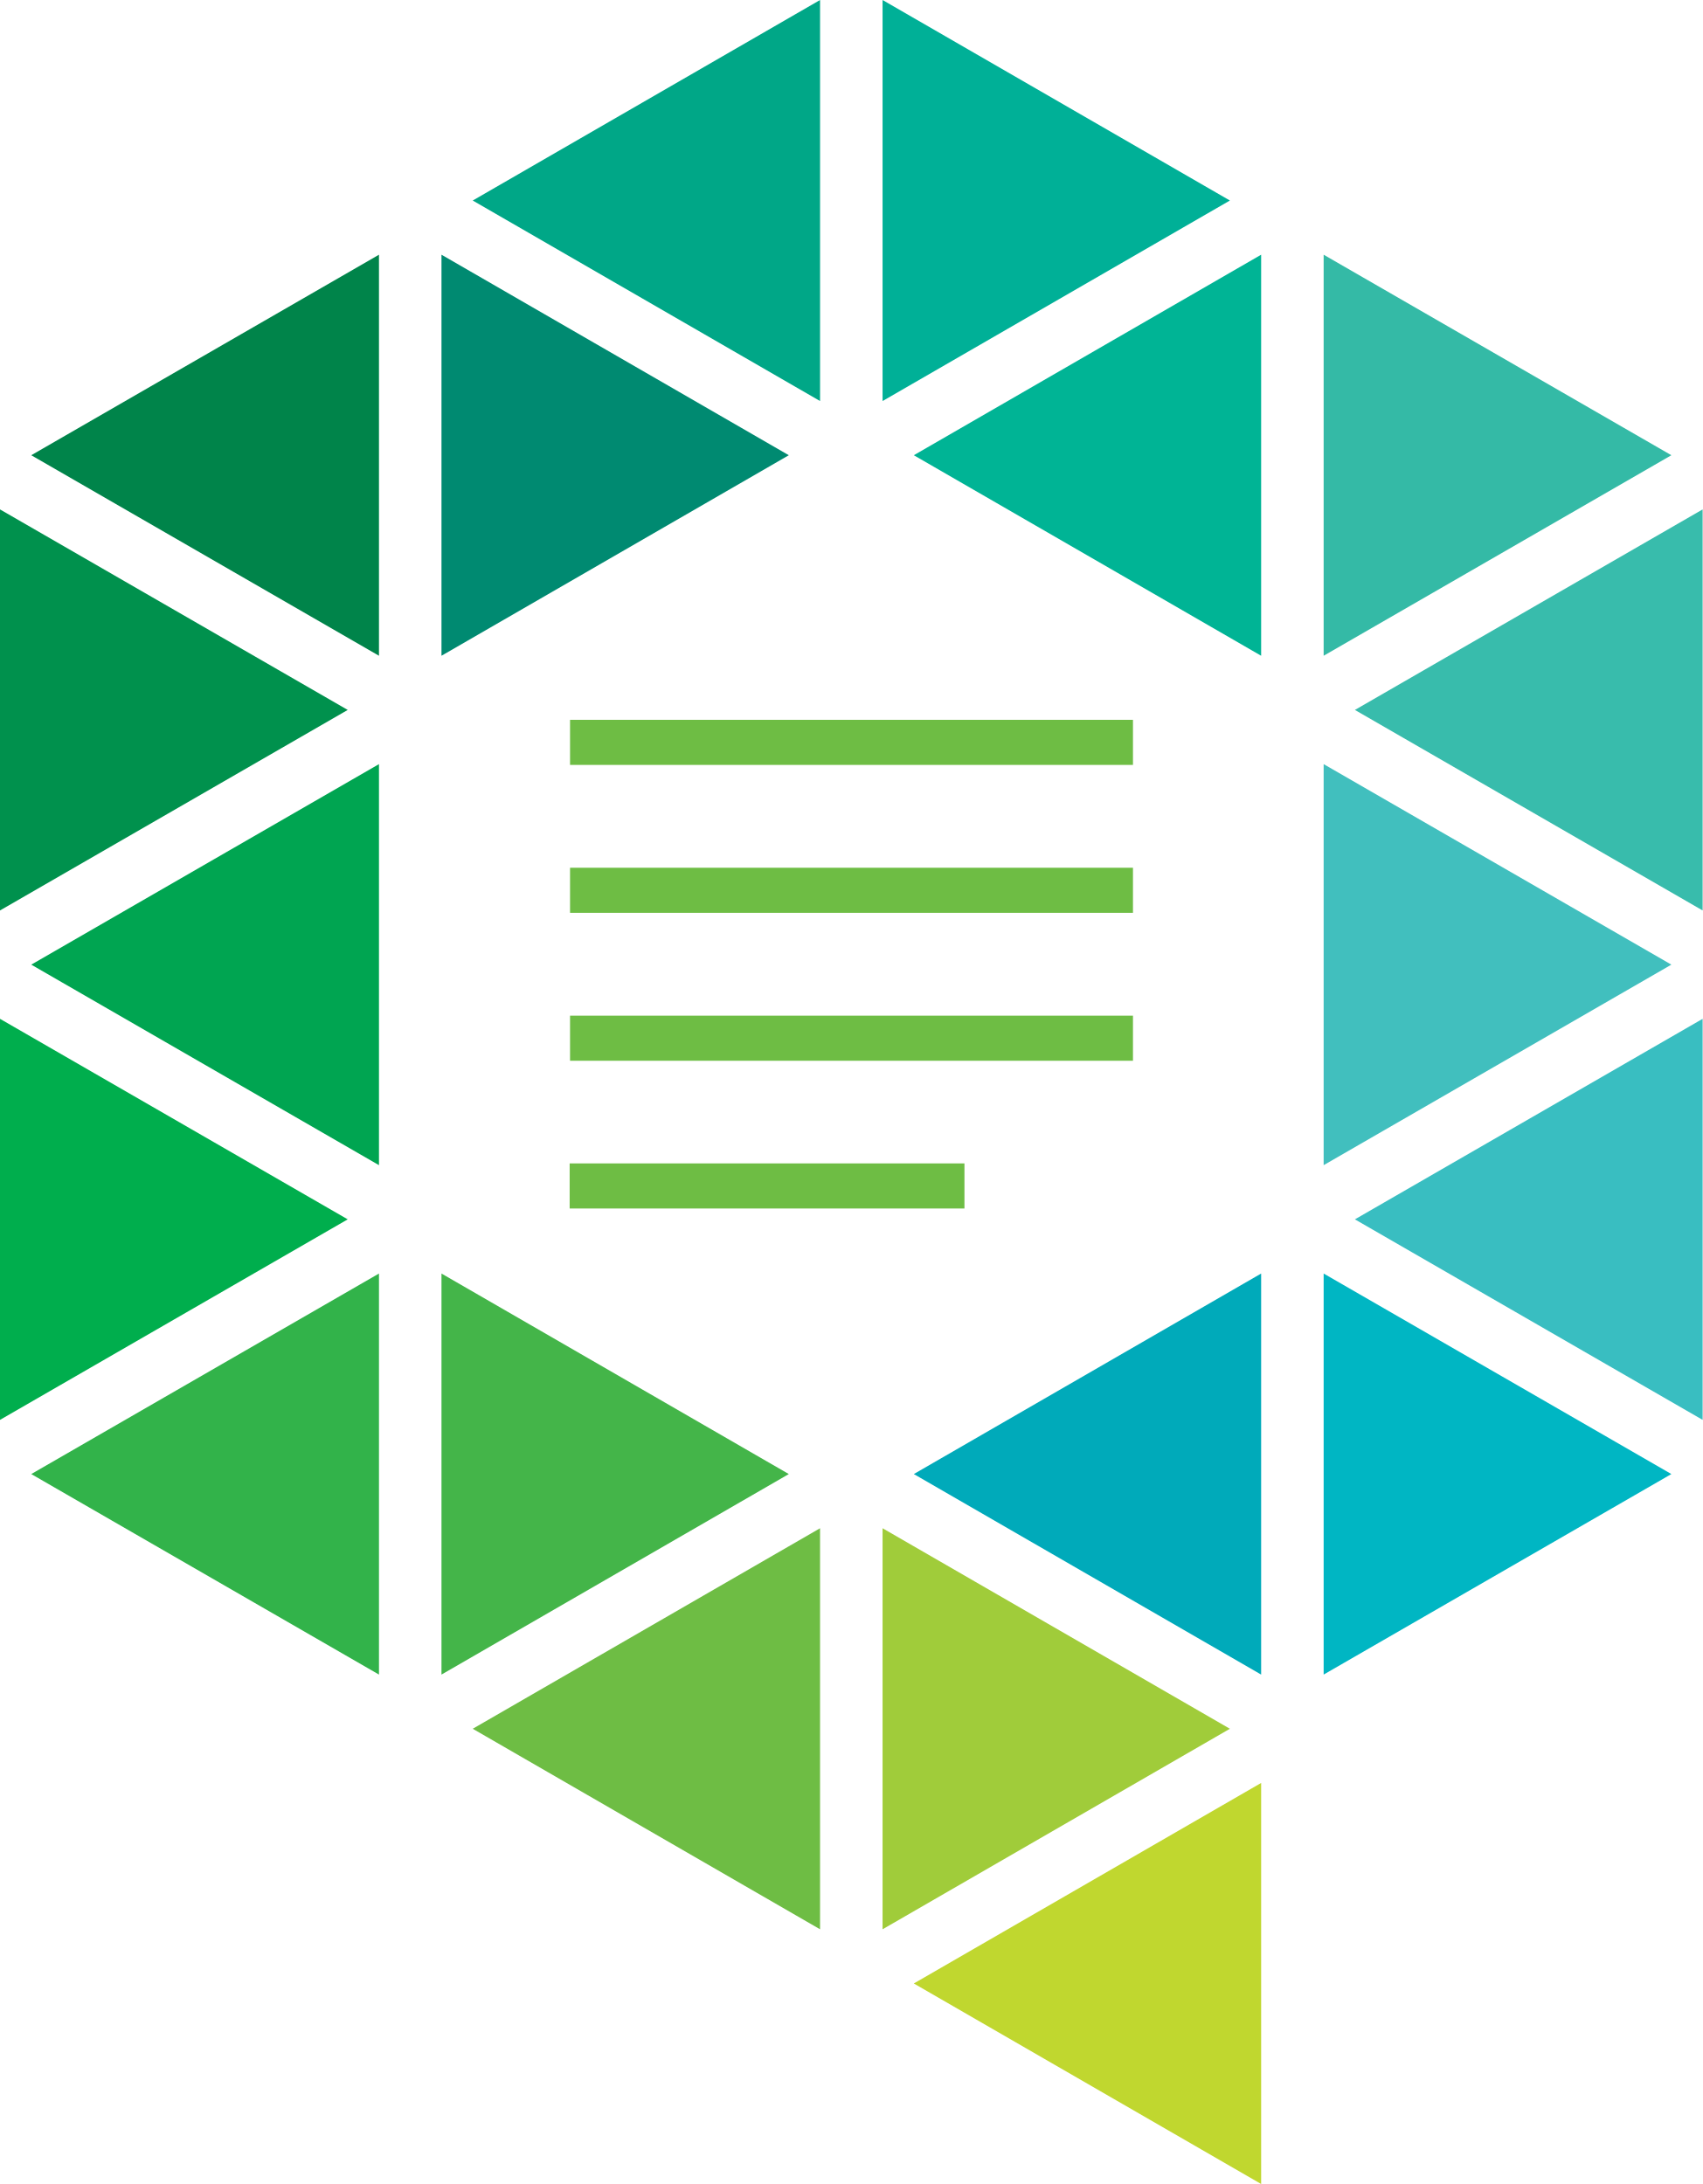
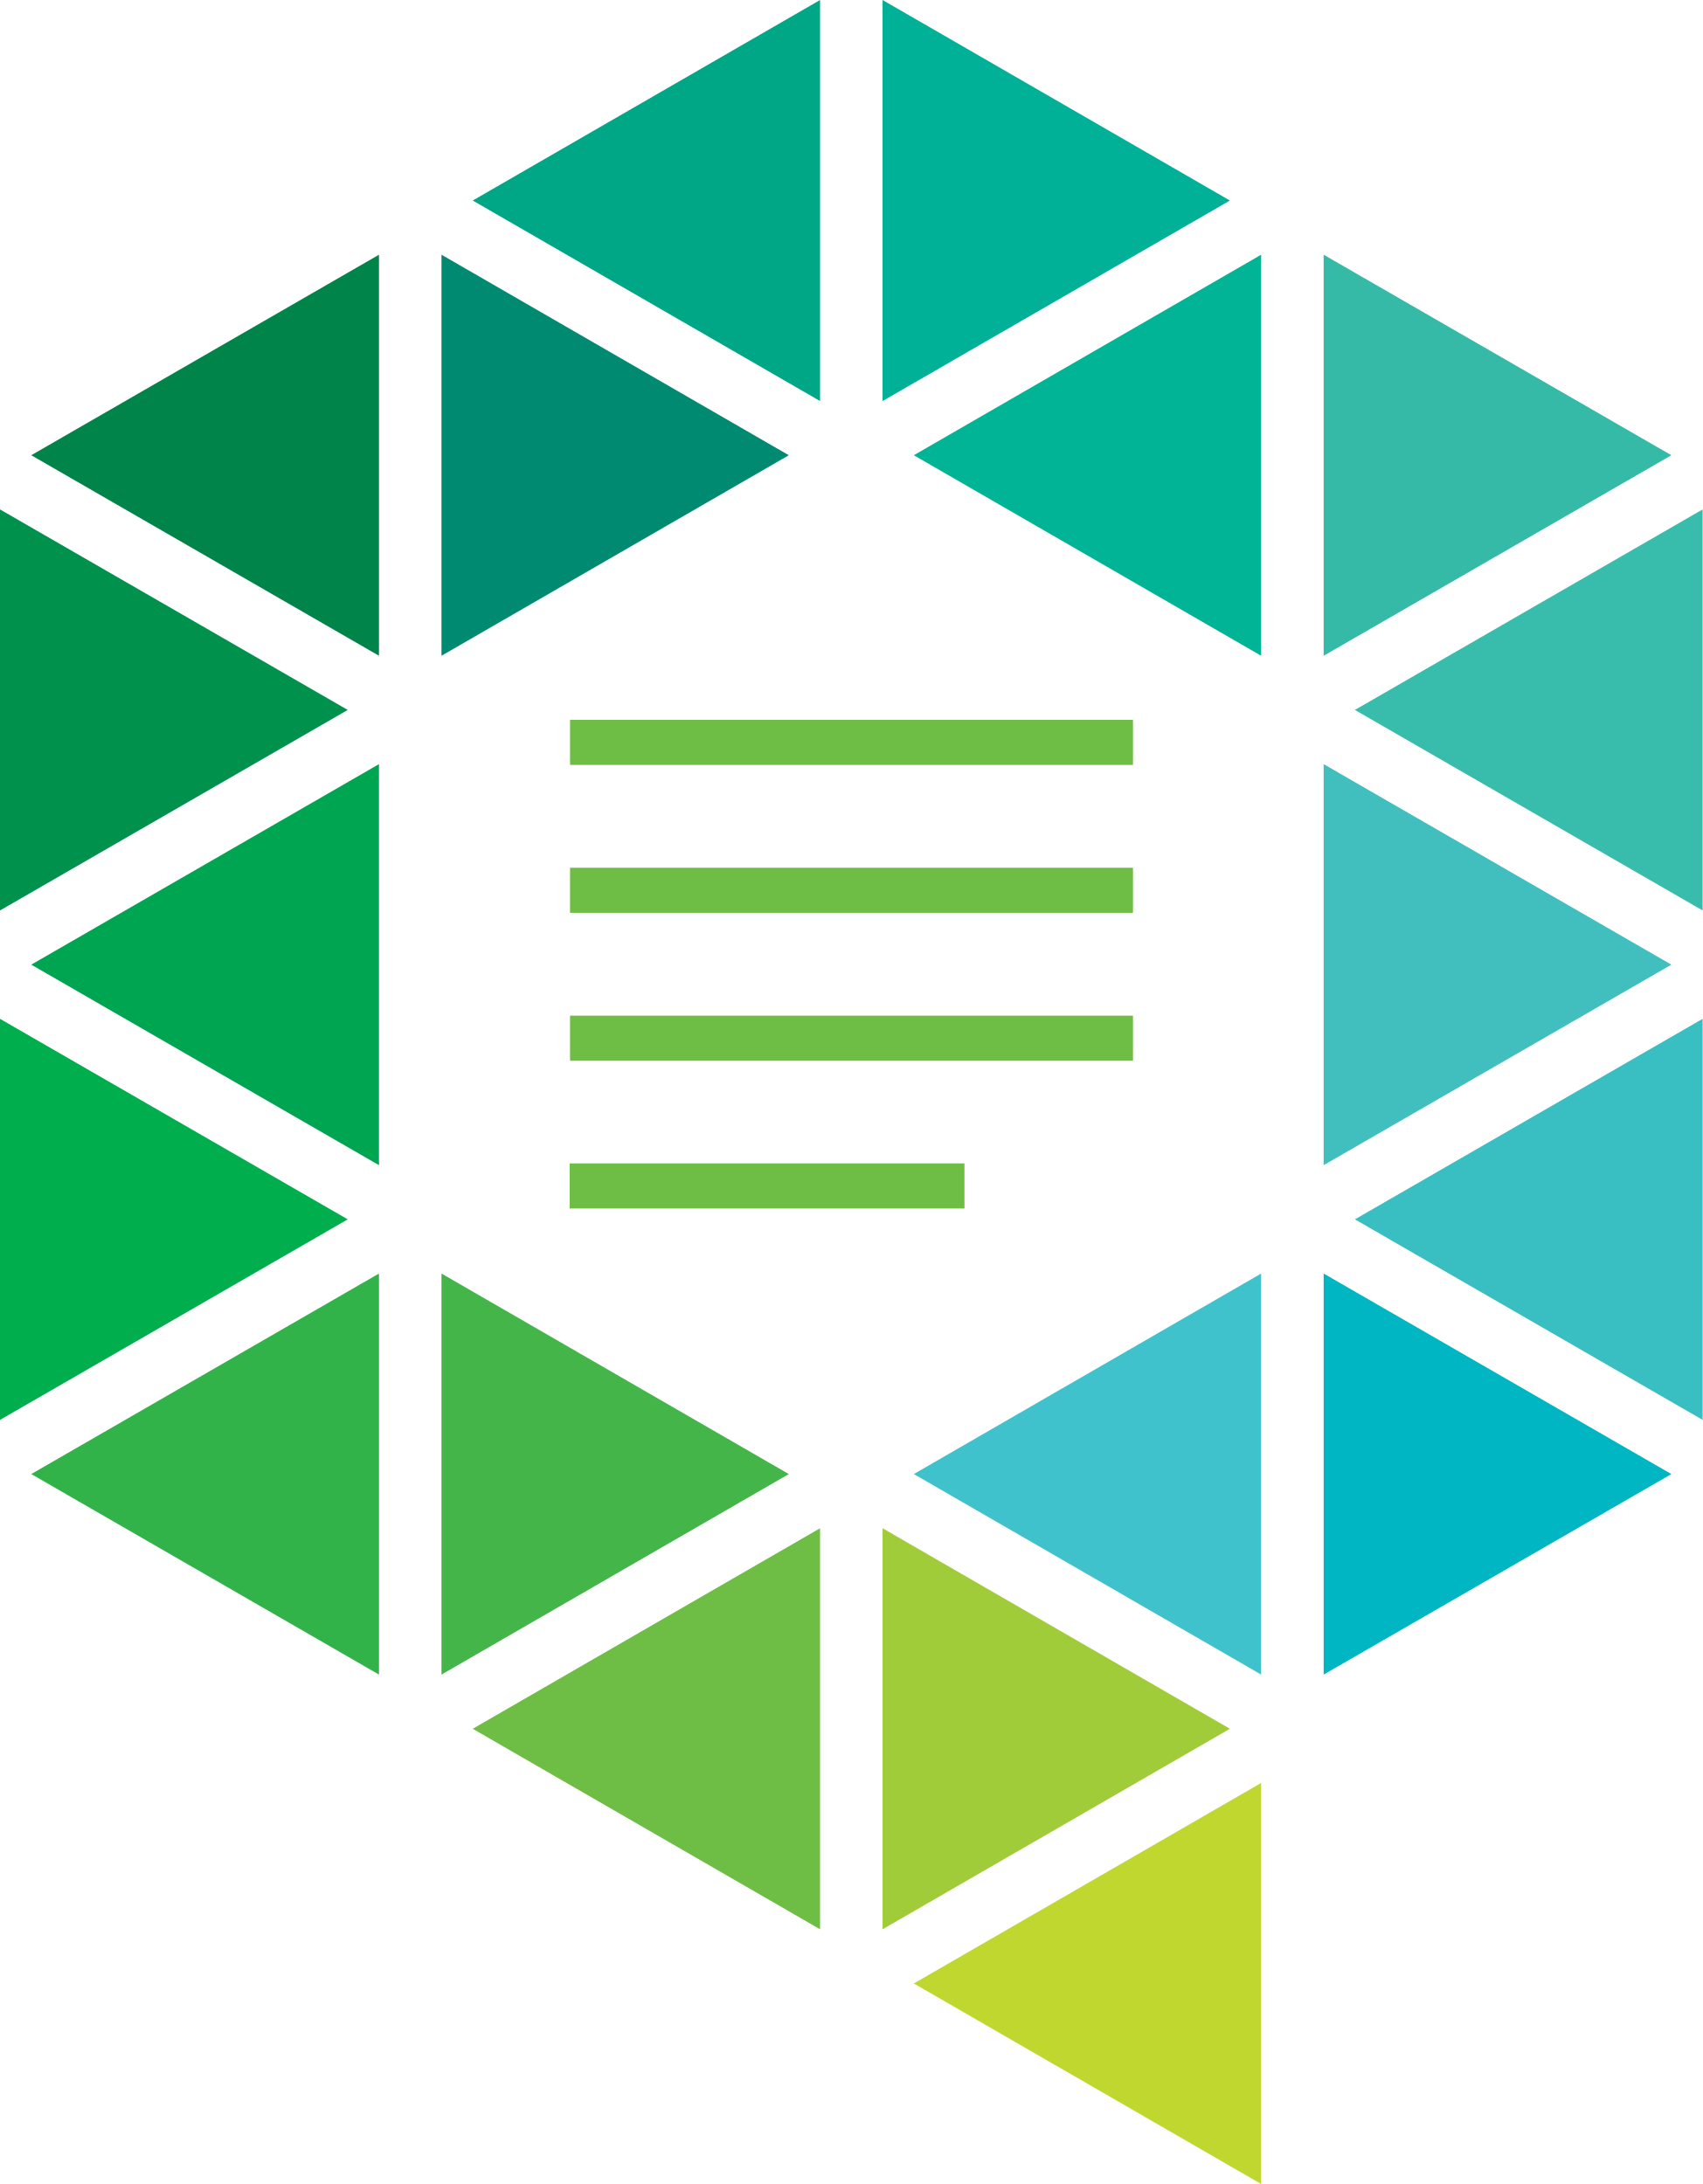
<svg xmlns="http://www.w3.org/2000/svg" width="430.4" height="552.201" viewBox="0 0 430.4 552.201">
  <g id="Icon" transform="translate(-0.8)">
    <g id="Group" transform="translate(144 182)">
      <rect id="Rectangle" width="142.3" height="11.4" transform="translate(0.9)" fill="#6ebd44" />
      <rect id="Rectangle-2" data-name="Rectangle" width="142.3" height="11.4" transform="translate(0.9 37.4)" fill="#6ebd44" />
      <rect id="Rectangle-3" data-name="Rectangle" width="142.3" height="11.4" transform="translate(0.9 74.8)" fill="#6ebd44" />
      <rect id="Rectangle-4" data-name="Rectangle" width="99.8" height="11.4" transform="translate(100.6 123.555) rotate(180)" fill="#6ebd44" />
    </g>
    <g id="Group-2" data-name="Group">
      <path id="Path" d="M0,0,87.9,50.7,0,101.4Z" transform="translate(335.4 193.2)" fill="#41bfbe" />
      <path id="Path-2" data-name="Path" d="M0,0,87.8,50.7,0,101.4Z" transform="translate(112.4 64.4)" fill="#008a71" />
      <path id="Path-3" data-name="Path" d="M0,0,87.8,50.7,0,101.4Z" transform="translate(112.4 322)" fill="#44b549" />
-       <path id="Path-4" data-name="Path" d="M0,50.7,87.8,0V101.4Z" transform="translate(231.8 322)" fill="#00aaba" />
+       <path id="Path-4" data-name="Path" d="M0,50.7,87.8,0V101.4Z" transform="translate(231.8 322)" fill="#40C2CC" />
      <path id="Path-5" data-name="Path" d="M0,50.7,87.8,0V101.4Z" transform="translate(231.8 64.4)" fill="#00b495" />
      <path id="Path-6" data-name="Path" d="M0,50.7,87.9,0V101.4Z" transform="translate(8.7 193.2)" fill="#00a551" />
      <path id="Path-7" data-name="Path" d="M0,50.7,87.9,0V101.4Z" transform="translate(343.3 257.6)" fill="#39bec1" />
      <path id="Path-8" data-name="Path" d="M0,50.7,87.9,0V101.4Z" transform="translate(343.3 128.8)" fill="#38bcac" />
      <path id="Path-9" data-name="Path" d="M0,50.7,87.9,0V101.4Z" transform="translate(8.7 322)" fill="#32b34a" />
      <path id="Path-10" data-name="Path" d="M0,50.7,87.8,0V101.4Z" transform="translate(120.3 386.4)" fill="#6ebd44" />
      <path id="Path-11" data-name="Path" d="M0,0,87.8,50.7,0,101.4Z" transform="translate(223.9 386.4)" fill="#a0cc3a" />
      <path id="Path-12" data-name="Path" d="M0,0,87.9,50.7,0,101.4Z" transform="translate(335.4 322)" fill="#00b6c3" />
      <path id="Path-13" data-name="Path" d="M0,50.7,87.8,0V101.4Z" transform="translate(231.8 450.8)" fill="#c0d72f" />
      <path id="Path-14" data-name="Path" d="M0,0,87.9,50.7,0,101.4Z" transform="translate(0.8 257.6)" fill="#00ae4d" />
      <path id="Path-15" data-name="Path" d="M0,0,87.8,50.7,0,101.4Z" transform="translate(223.9)" fill="#00b097" />
      <path id="Path-16" data-name="Path" d="M0,0,87.9,50.7,0,101.4Z" transform="translate(335.4 64.4)" fill="#34baa6" />
      <path id="Path-17" data-name="Path" d="M0,50.7,87.8,0V101.4Z" transform="translate(120.3)" fill="#00a787" />
      <path id="Path-18" data-name="Path" d="M0,0,87.9,50.7,0,101.4Z" transform="translate(0.8 128.8)" fill="#00914d" />
      <path id="Path-19" data-name="Path" d="M0,50.7,87.9,0V101.4Z" transform="translate(8.7 64.4)" fill="#00844a" />
    </g>
  </g>
</svg>
